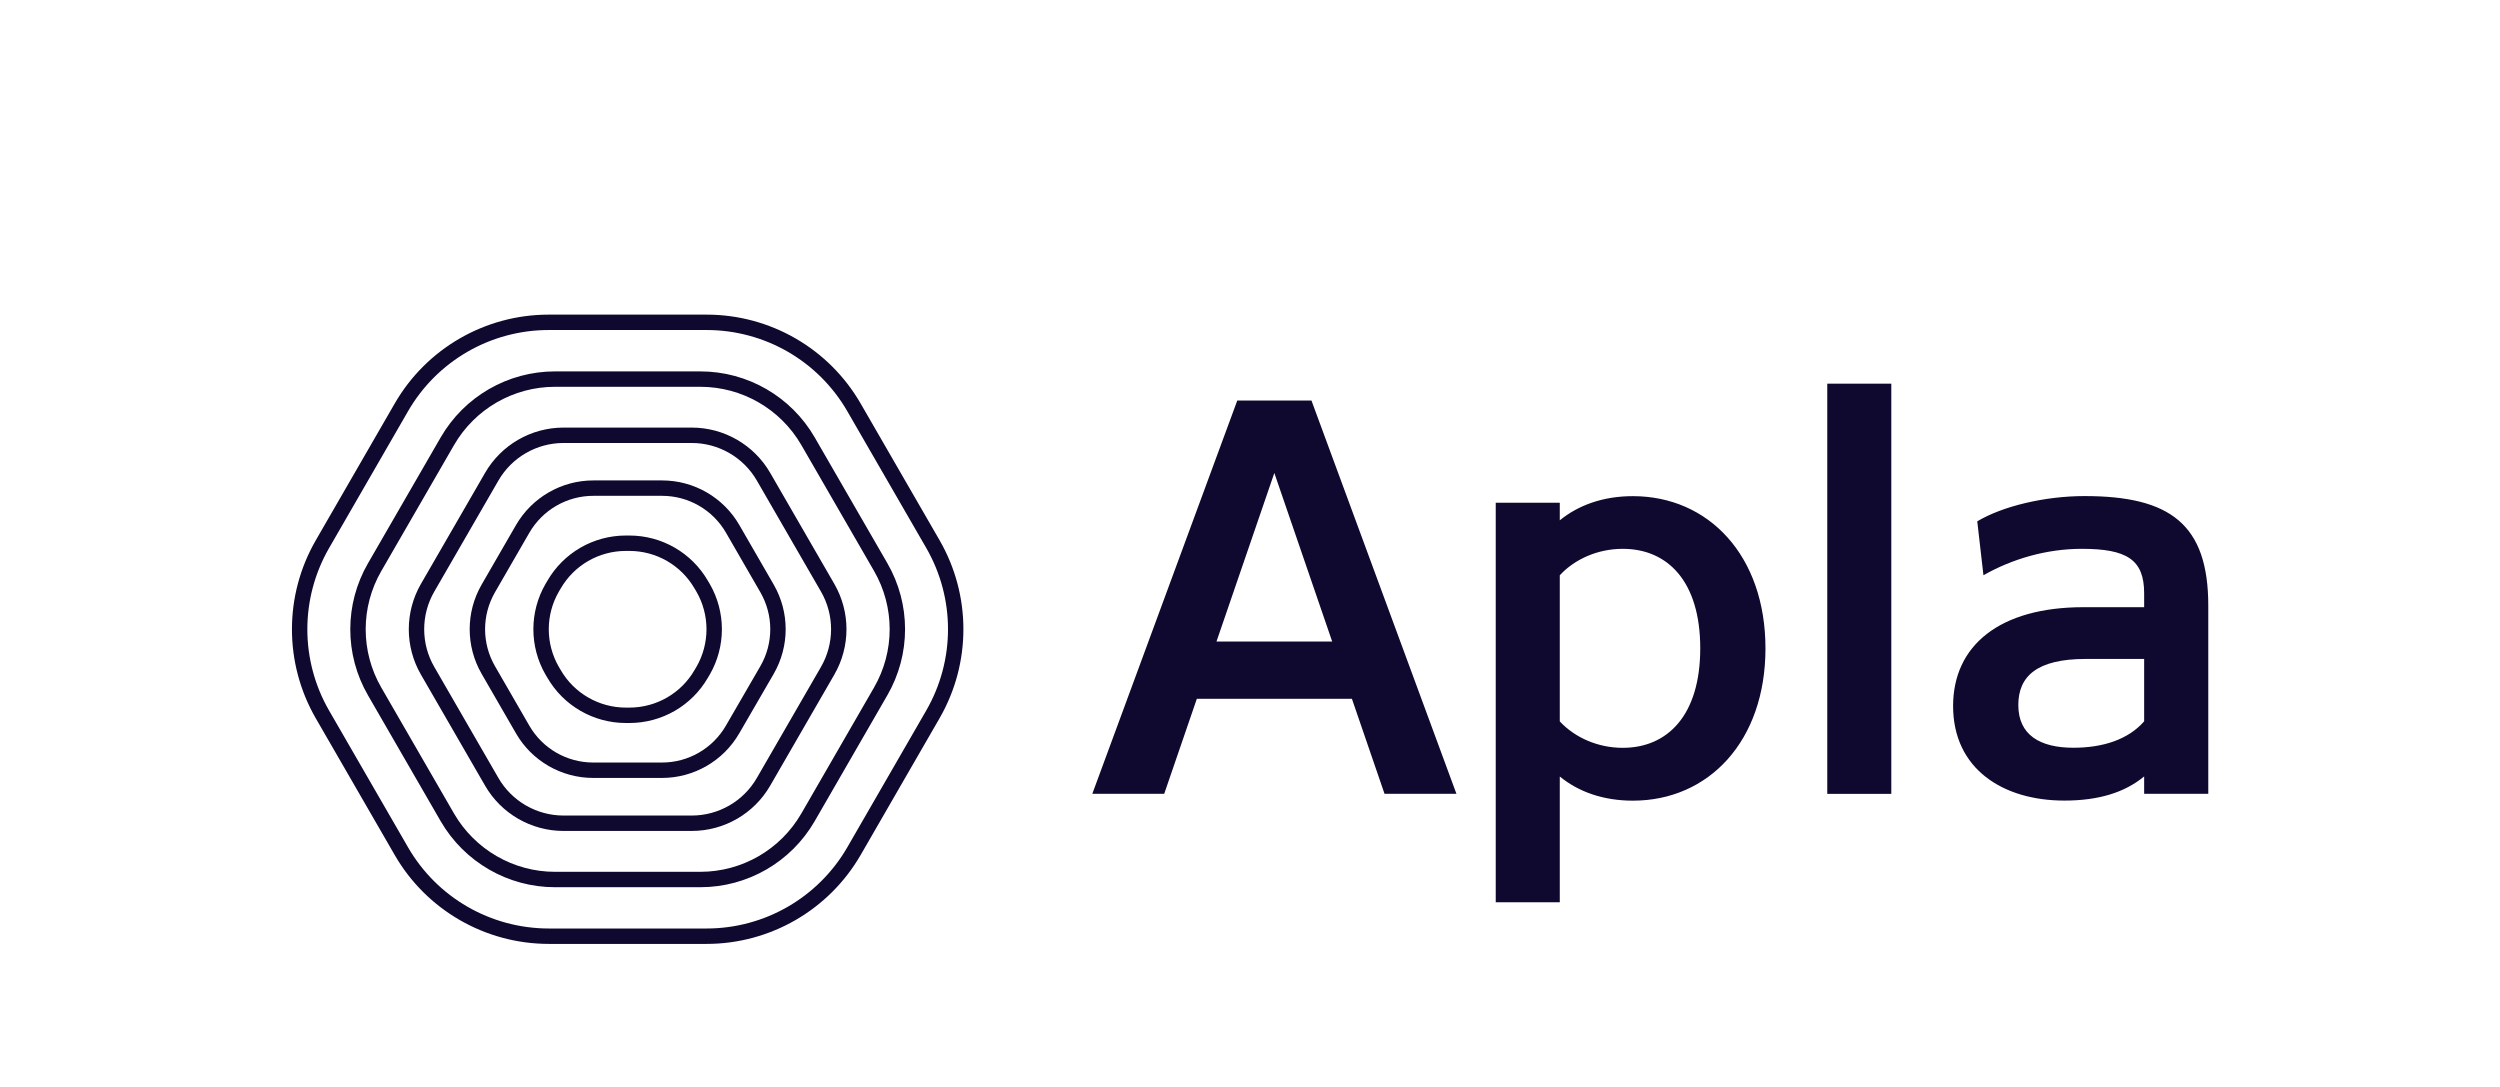
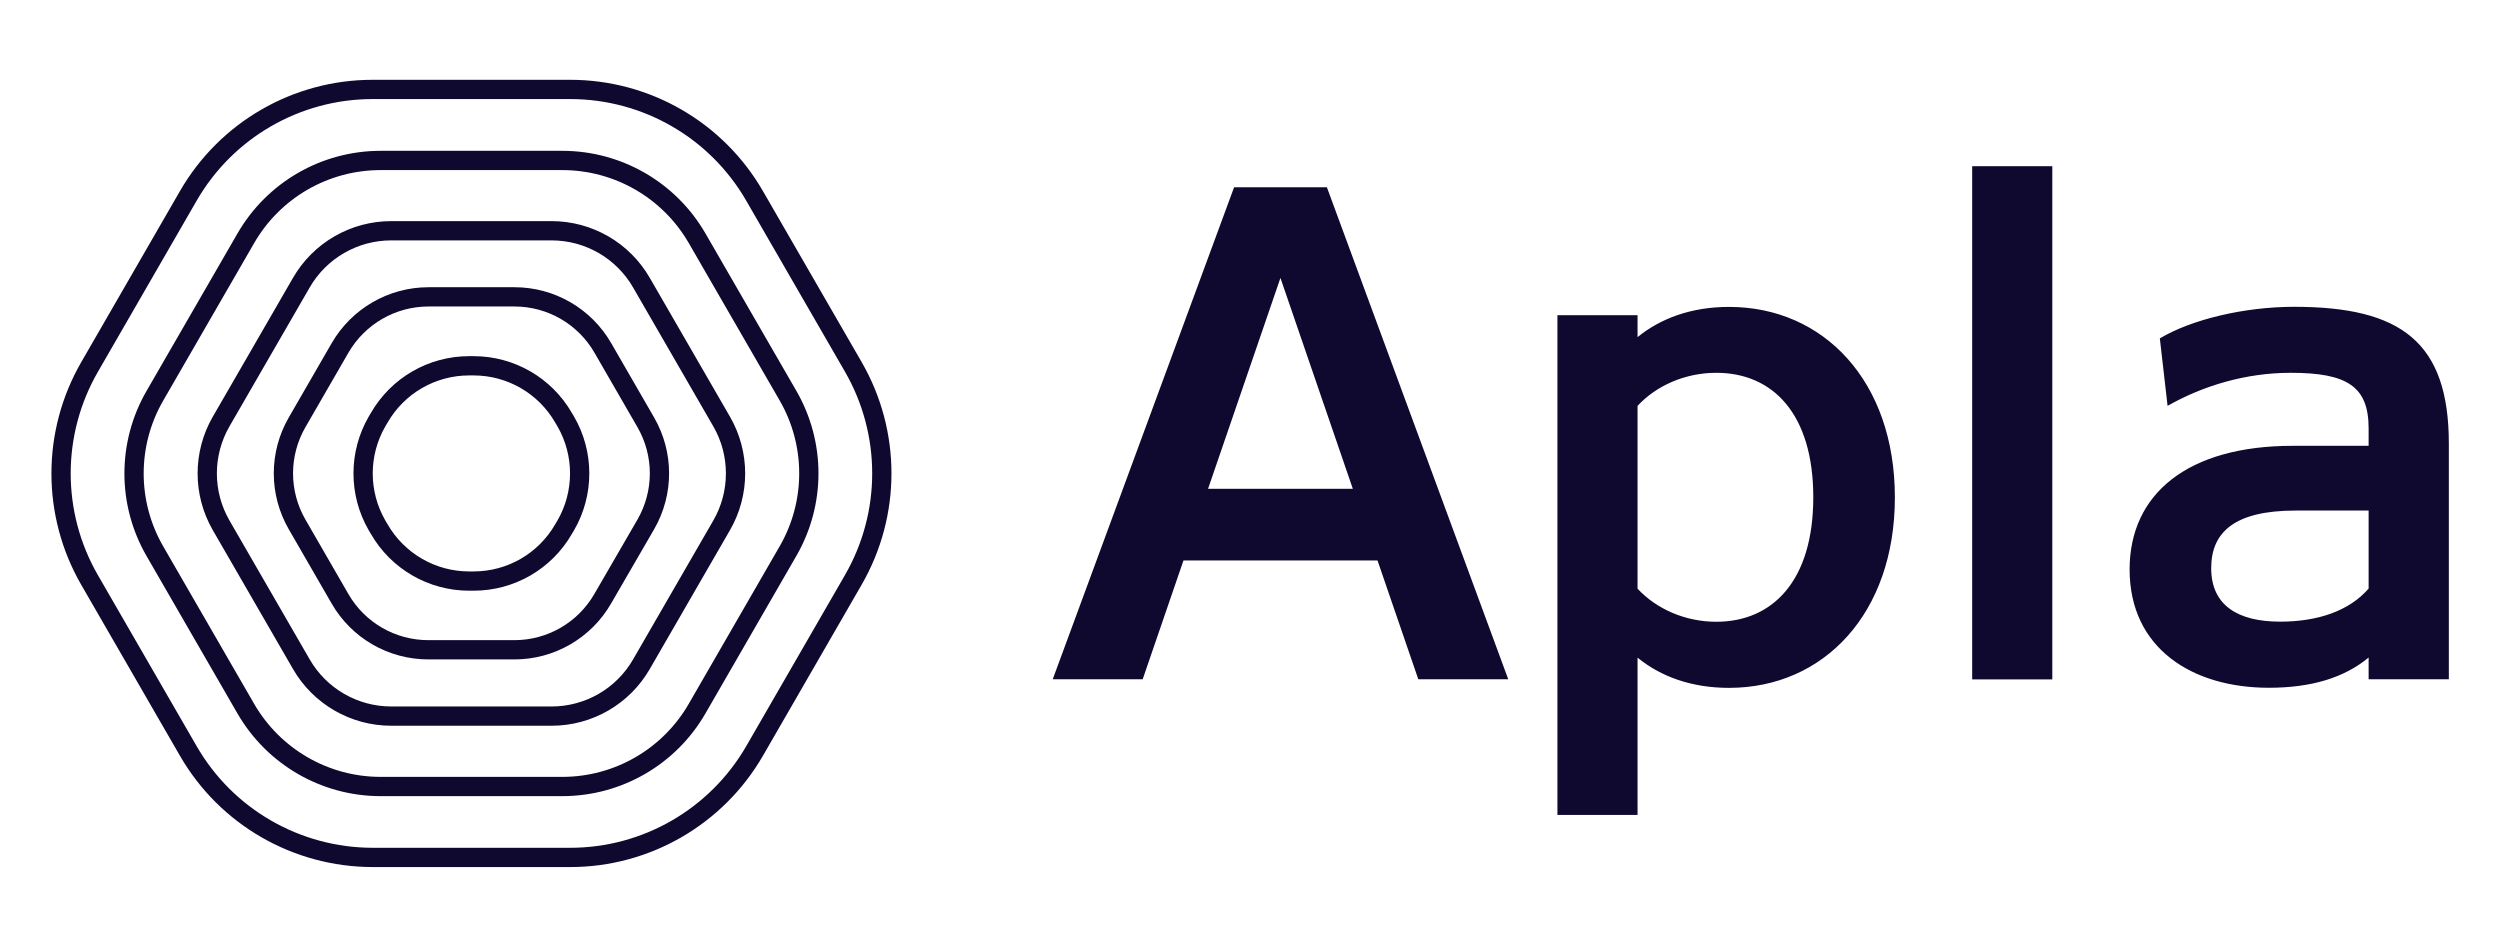
- <svg xmlns="http://www.w3.org/2000/svg" version="1.1" id="Layer_1" x="0px" y="0px" viewBox="540 -355 2990 1300" xml:space="preserve">
+ <svg xmlns="http://www.w3.org/2000/svg" version="1.1" id="Layer_1" x="0px" y="0px" viewBox="840 -55 2390 900" xml:space="preserve">
  <style type="text/css">
	.st0{fill:#0F0930;}
	.st1{fill:none;stroke:#0F0930;stroke-width:18.42;stroke-linejoin:round;}
</style>
  <g id="Layer_1-2">
    <path class="st0" d="M2108.5,124h-88.7l-173.4,470.4h86l39-113.6h185.5l39,113.6h86L2108.5,124z M2064.1,210.7l69.2,201.6h-138.4   L2064.1,210.7z M2405.5,246.3h-76.6v477.8h76.6V573.7c22.2,18.2,51.8,28.9,87.4,28.9c90.7,0,158.6-71.2,158.6-182.1   s-67.9-182.1-158.6-182.1c-35.6,0-65.2,10.8-87.4,28.9V246.3z M2405.5,333c18.1-19.5,45.7-31.6,75.3-31.6c53.8,0,92.7,39,92.7,119   s-39,119-92.7,119c-29.6,0-57.1-12.1-75.3-31.6V333L2405.5,333z M2725.4,594.5h76.6V103.9h-76.6V594.5z M3009,602.5   c40.3,0,71.9-9.4,95.4-28.9v20.8h76.7V369.3c0-97.4-45.7-131-147.9-131c-47.7,0-98.1,12.1-128.4,30.2l7.4,64.5   c34.3-19.5,75.3-31.6,117.6-31.6c53.8,0,74.6,12.8,74.6,53.1v16.7h-72.6c-100.1,0-155.9,45.7-155.9,118.3   C2876,564.9,2935.8,602.5,3009,602.5L3009,602.5z M3019.8,539.3c-40.3,0-65.9-15.5-65.9-51.1c0-34.3,22.2-55.1,80.6-55.1h69.9v74.6   C3085.6,529.3,3055.4,539.3,3019.8,539.3z" />
    <path class="st1" d="M1655.8,499.3c36.3-63,36.3-140.5,0-203.5l-94.4-163.5c-36.3-63-103.5-101.8-176.3-101.8h-188.9   c-72.7,0-139.9,38.8-176.2,101.8l-94.4,163.6c-36.3,63-36.3,140.5,0,203.5l94.4,163.5c36.3,63,103.5,101.7,176.2,101.8h188.9   c72.7,0,139.9-38.8,176.3-101.8L1655.8,499.3z M1593.3,471.9c26.6-46,26.6-102.7,0-148.7l-86.9-150.5   c-26.6-46-75.7-74.3-128.8-74.3h-173.8c-53.1,0-102.2,28.3-128.8,74.4l-86.9,150.5c-26.6,46-26.6,102.7,0,148.7l86.9,150.5   c26.6,46,75.7,74.4,128.8,74.4h173.8c53.1,0,102.2-28.3,128.8-74.4L1593.3,471.9L1593.3,471.9z M1529.9,447.2   c17.7-30.7,17.7-68.5,0-99.2l-76.7-132.8c-17.7-30.7-50.5-49.6-85.9-49.6H1214c-35.4,0-68.2,18.9-85.9,49.6L1051.4,348   c-17.7,30.7-17.7,68.5,0,99.2l76.7,132.8c17.7,30.7,50.5,49.6,85.9,49.6h153.3c35.5,0,68.2-18.9,85.9-49.6L1529.9,447.2   L1529.9,447.2z M1457.4,446.3c17.4-30.2,17.4-67.3,0-97.5l-41.1-71.2c-17.4-30.2-49.6-48.8-84.4-48.8h-82.3   c-34.8,0-67,18.6-84.5,48.8l-41.1,71.2c-17.4,30.2-17.4,67.3,0,97.5l41.1,71.2c17.4,30.2,49.6,48.7,84.4,48.7h82.3   c34.8,0,67-18.6,84.4-48.8L1457.4,446.3L1457.4,446.3z M1380.9,447.2c17.7-30.7,17.7-68.5,0-99.2l-2.2-3.7   c-17.7-30.7-50.5-49.6-85.9-49.6h-4.3c-35.5,0-68.2,18.9-85.9,49.6l-2.2,3.7c-17.7,30.7-17.7,68.5,0,99.2l2.2,3.7   c17.7,30.7,50.5,49.6,85.9,49.6h4.3c35.5,0,68.2-18.9,85.9-49.6L1380.9,447.2z" />
  </g>
</svg>
